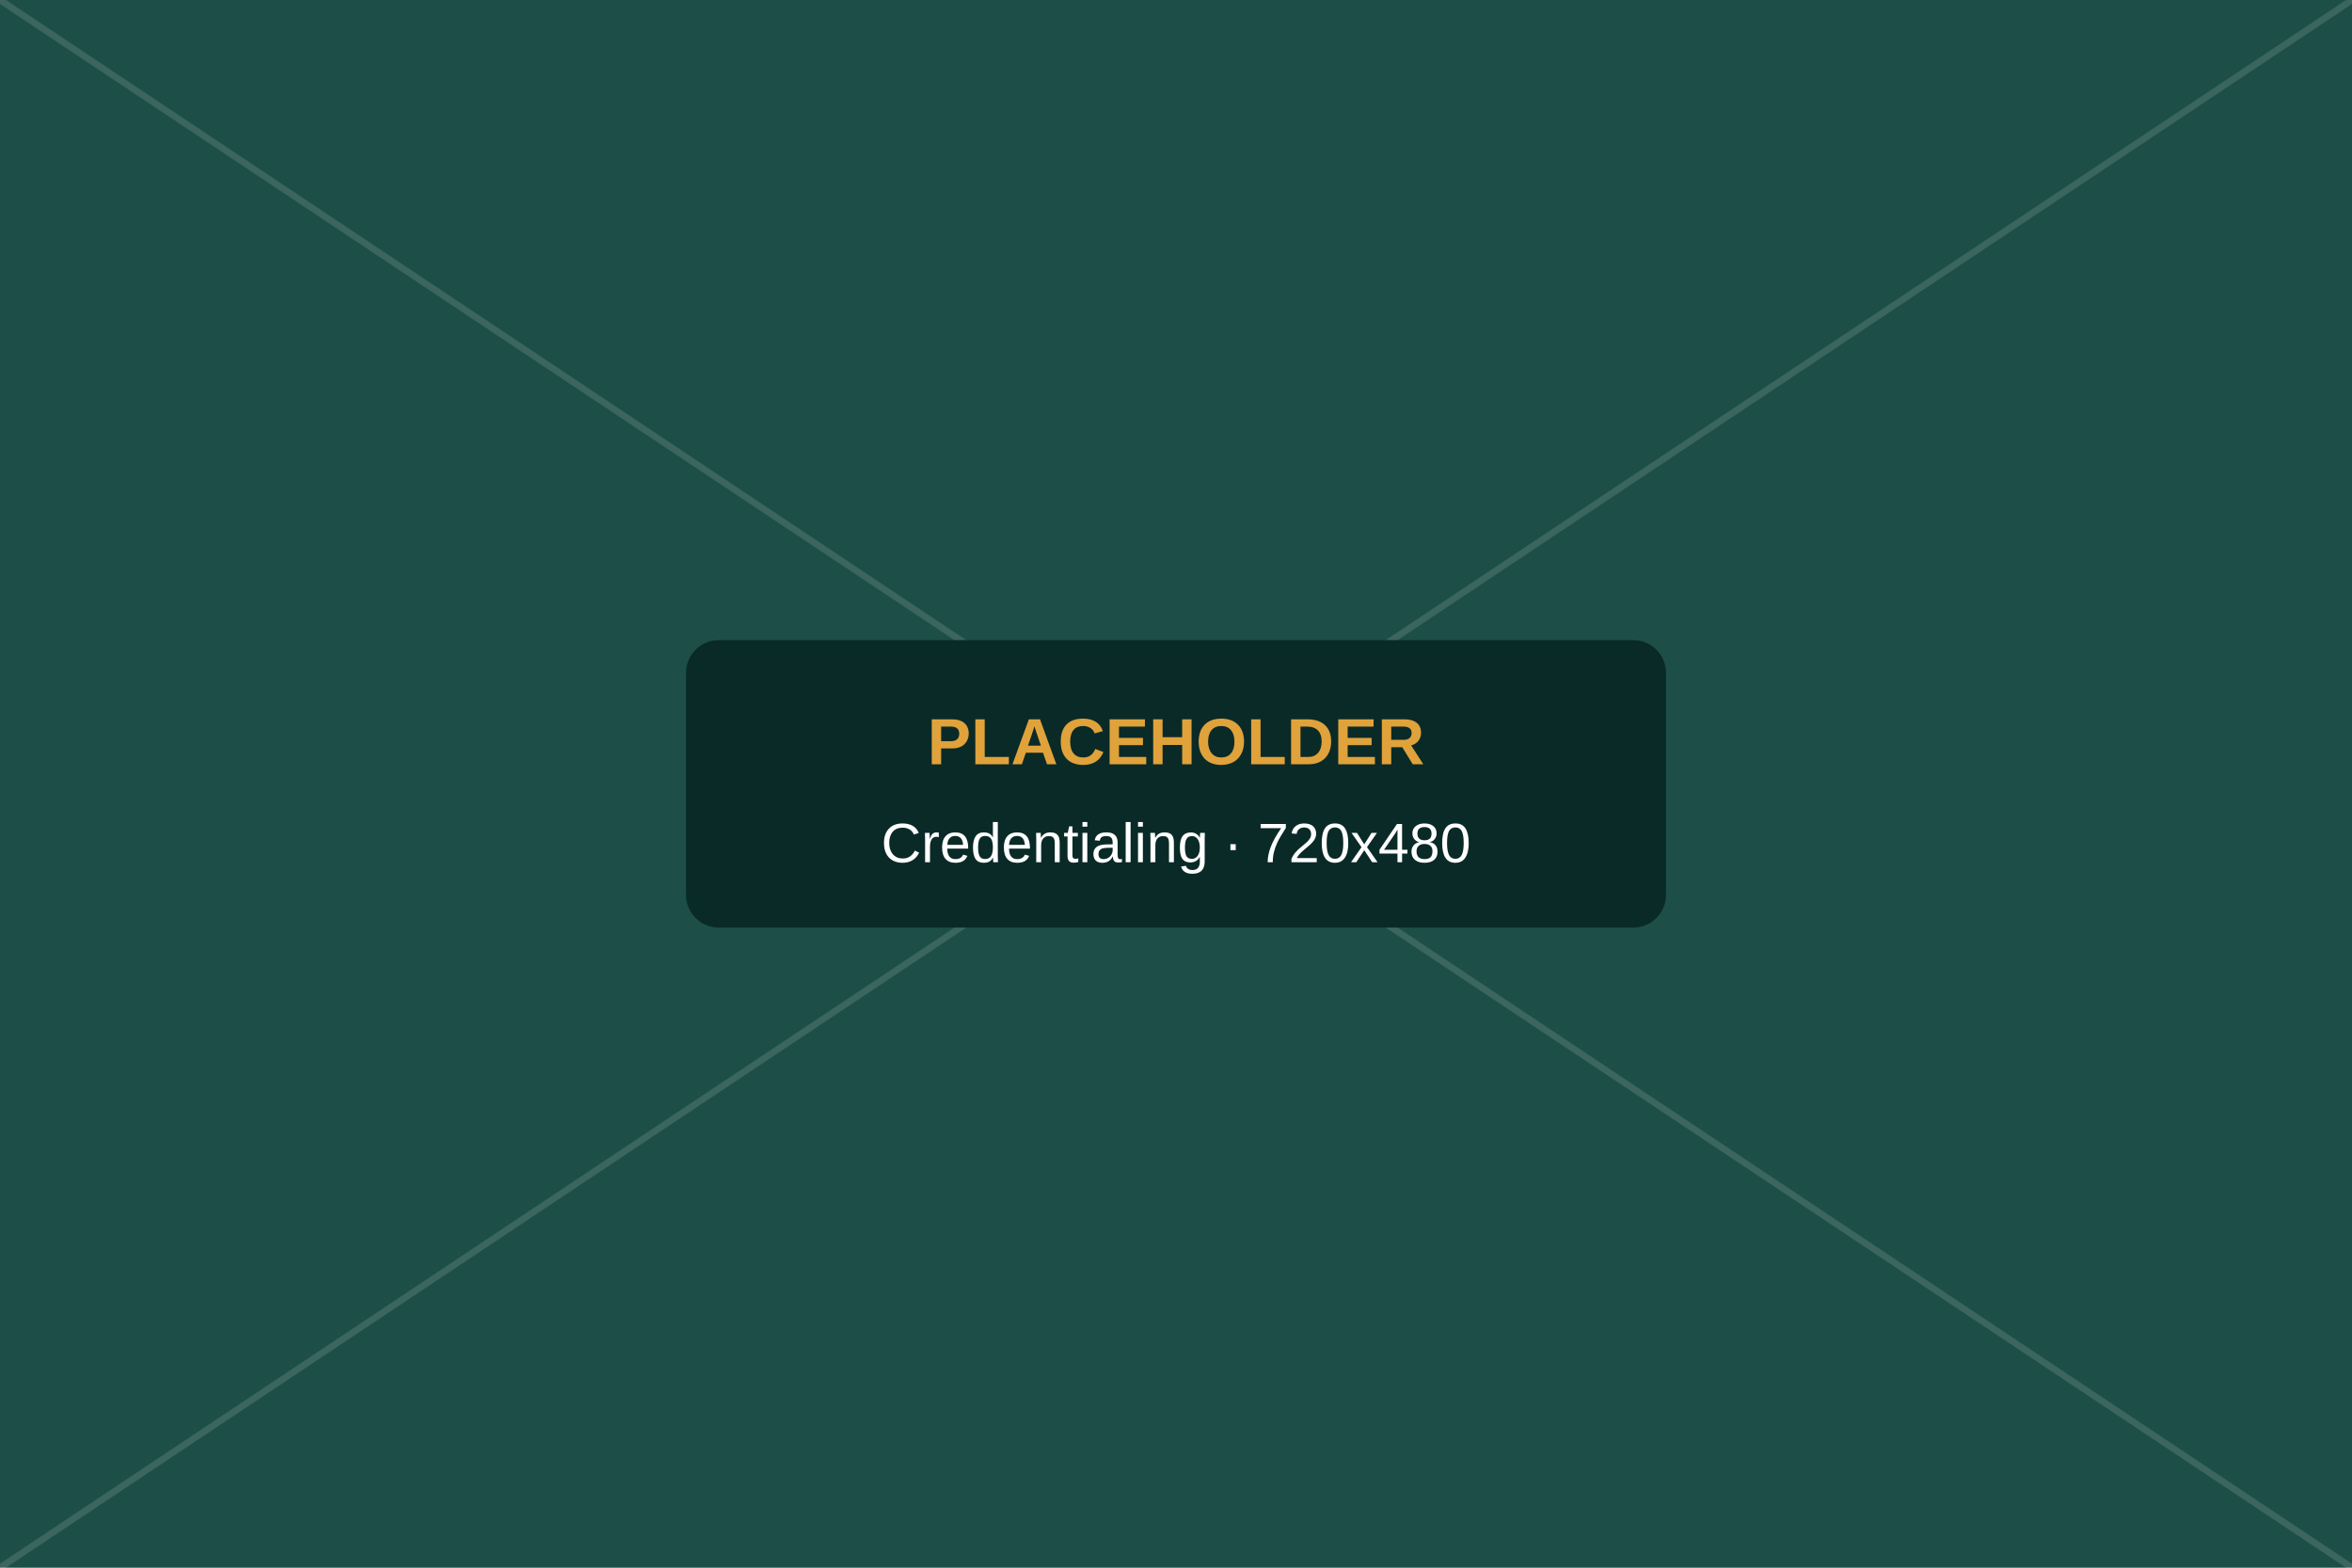
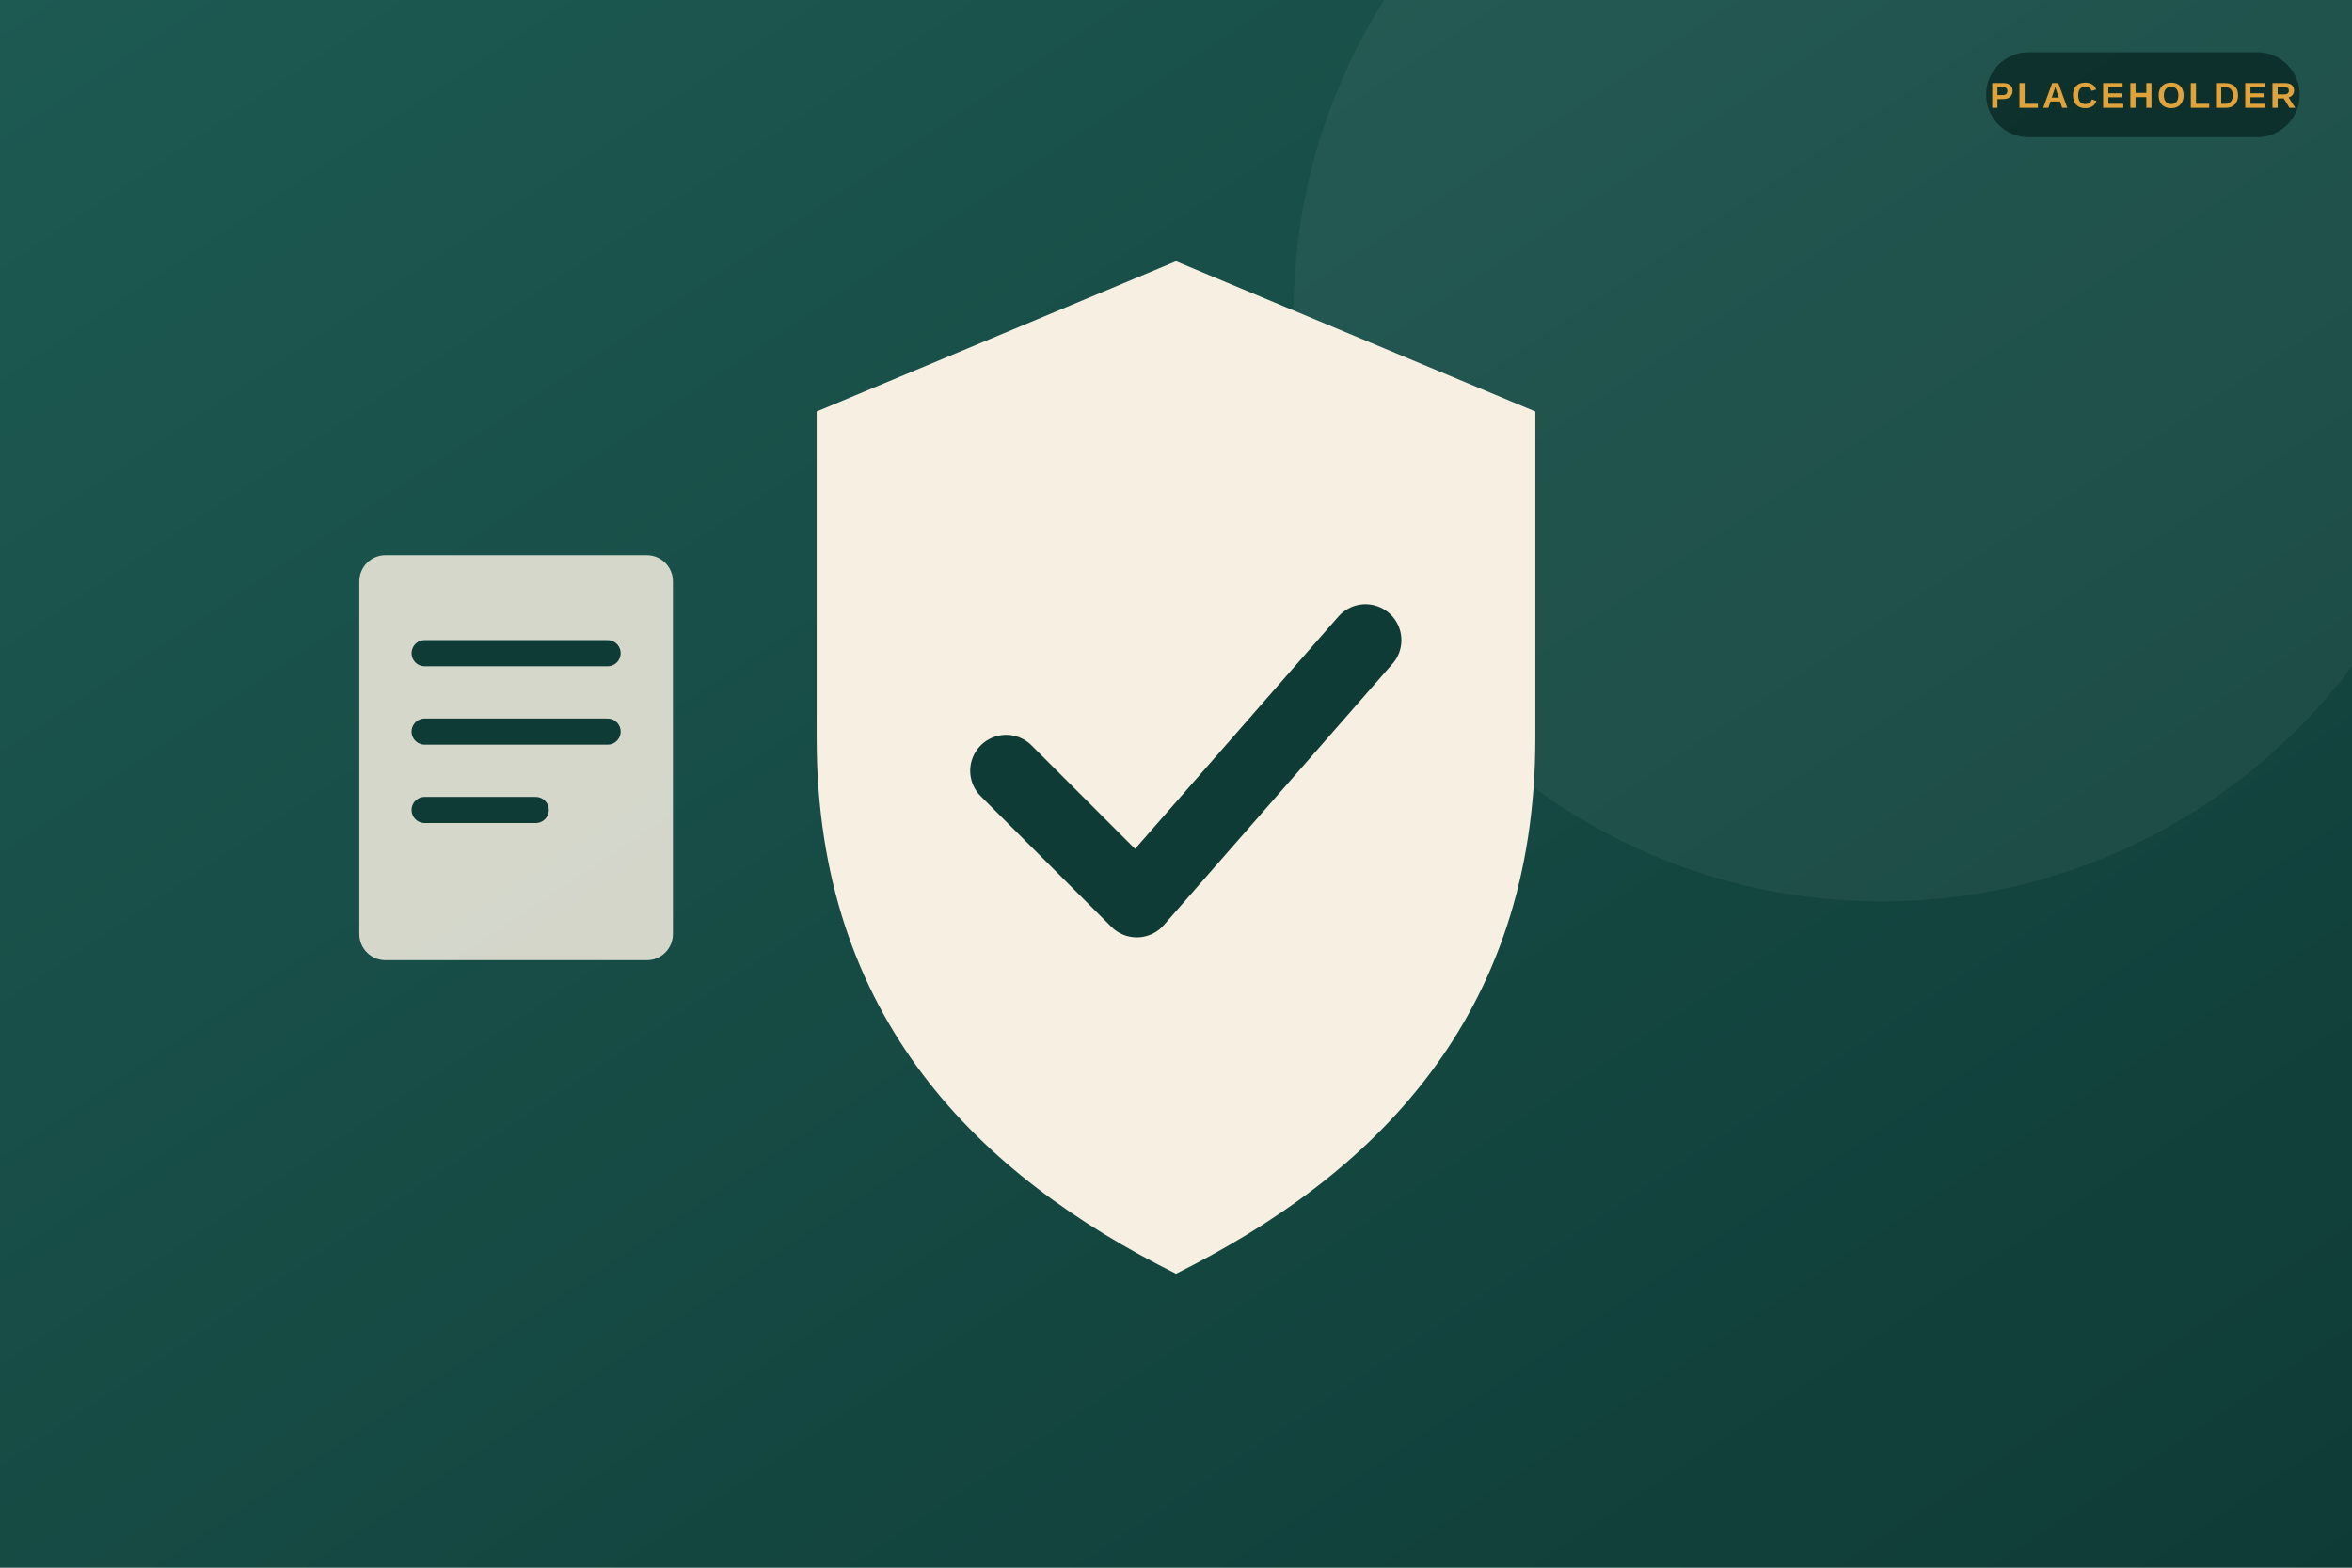
<svg xmlns="http://www.w3.org/2000/svg" width="720" height="480" viewBox="0 0 720 480">
-   <rect width="100%" height="100%" fill="#1d4f48" />
-   <path d="M0 0L720 480M720 0L0 480" stroke="#ffffff22" stroke-width="2" />
-   <rect x="210" y="196" width="300" height="88" rx="10" fill="#0a2a27" />
-   <text x="50%" y="234" fill="#e0a23a" font-family="Arial,sans-serif" font-size="20" font-weight="700" text-anchor="middle">PLACEHOLDER</text>
-   <text x="50%" y="264" fill="#fff" font-family="Arial,sans-serif" font-size="17" text-anchor="middle">Credentialing · 720x480</text>
+   <defs>
+     <linearGradient id="g" x1="0" y1="0" x2="1" y2="1">
+       <stop offset="0" stop-color="#1d5a52" />
+       <stop offset="1" stop-color="#0f3b36" />
+     </linearGradient>
+   </defs>
+   <rect width="100%" height="100%" fill="url(#g)" />
+   <circle cx="576" cy="96" r="180" fill="#ffffff" opacity=".05" />
+   <path d="M360 80 250 126v100c0 86 50 134 110 164 60-30 110-78 110-164V126Z" fill="#f6efe2" />
+   <path d="M308 236l40 40 70-80" fill="none" stroke="#0f3b36" stroke-width="22" stroke-linecap="round" stroke-linejoin="round" />
+   <rect x="110" y="170" width="96" height="124" rx="8" fill="#f6efe2" opacity=".85" />
+   <path d="M130 200h56M130 224h56M130 248h34" stroke="#0f3b36" stroke-width="8" stroke-linecap="round" />
+   <g transform="translate(704 16)">
+     <rect x="-96" y="0" width="96" height="26" rx="13" fill="#0a2a27" opacity=".85" />
+     <text x="-48" y="17" fill="#e0a23a" font-family="Arial,sans-serif" font-size="11" font-weight="700" text-anchor="middle" letter-spacing="1">PLACEHOLDER</text>
+   </g>
</svg>
